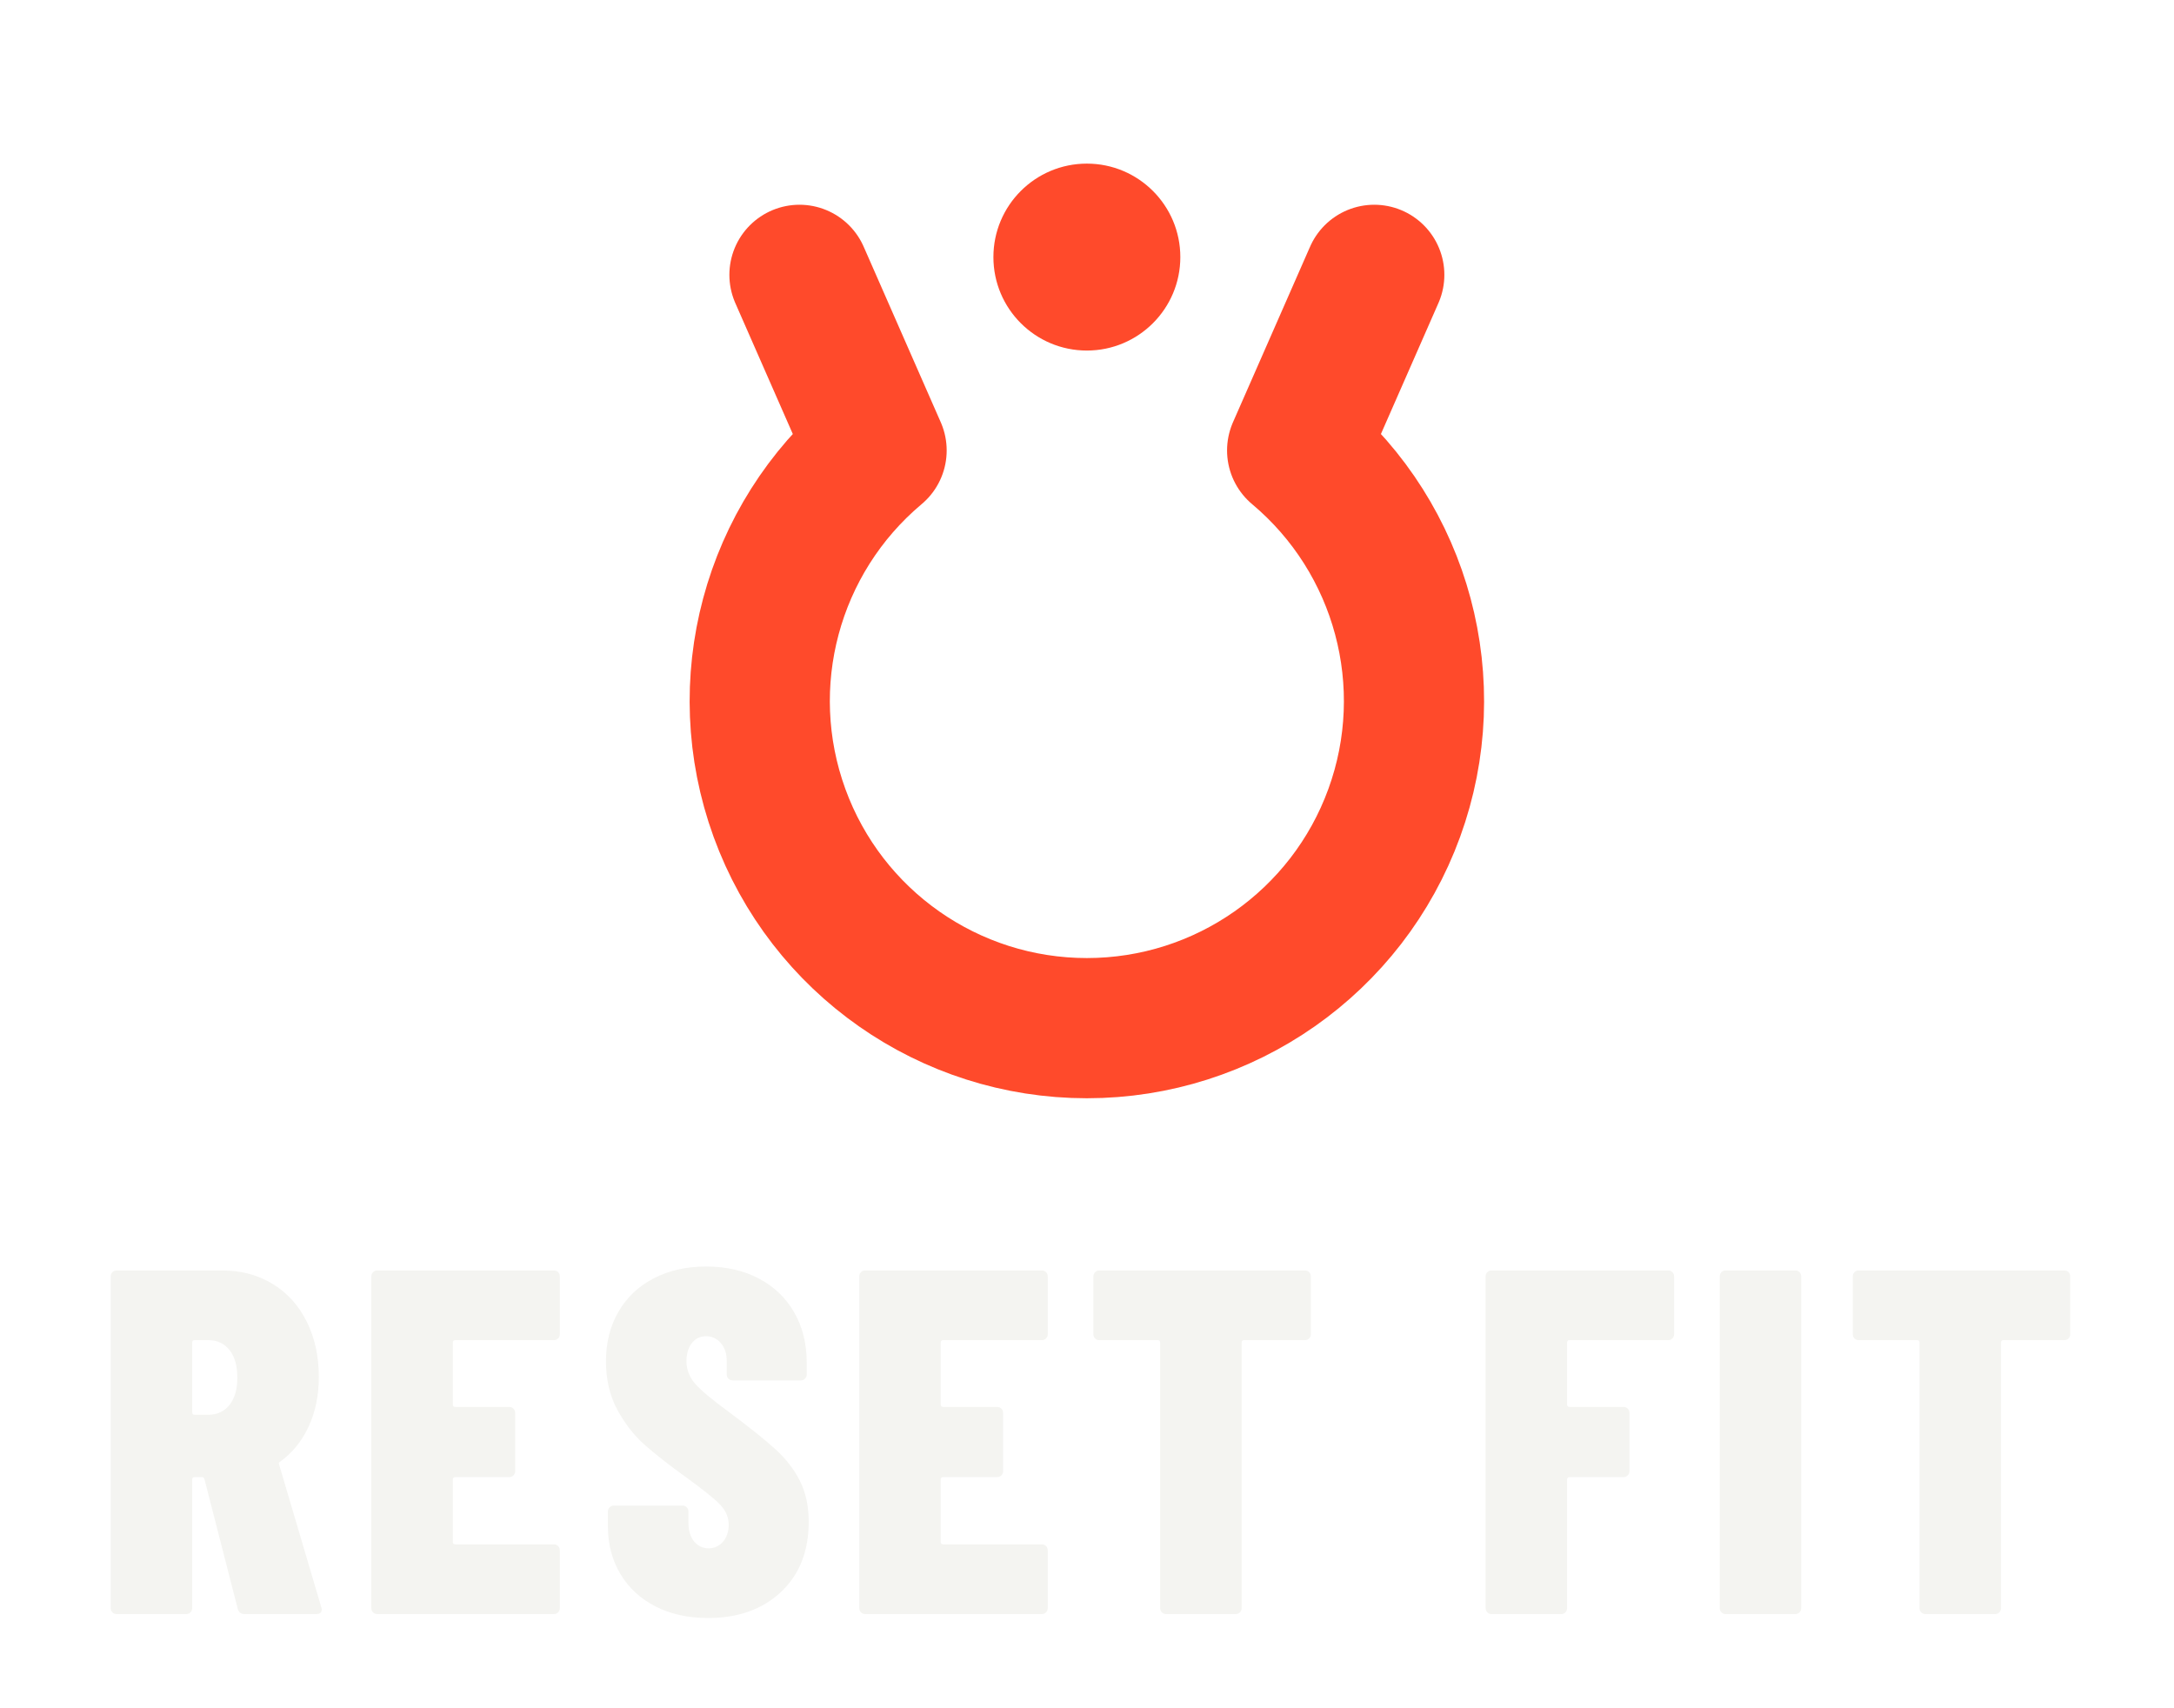
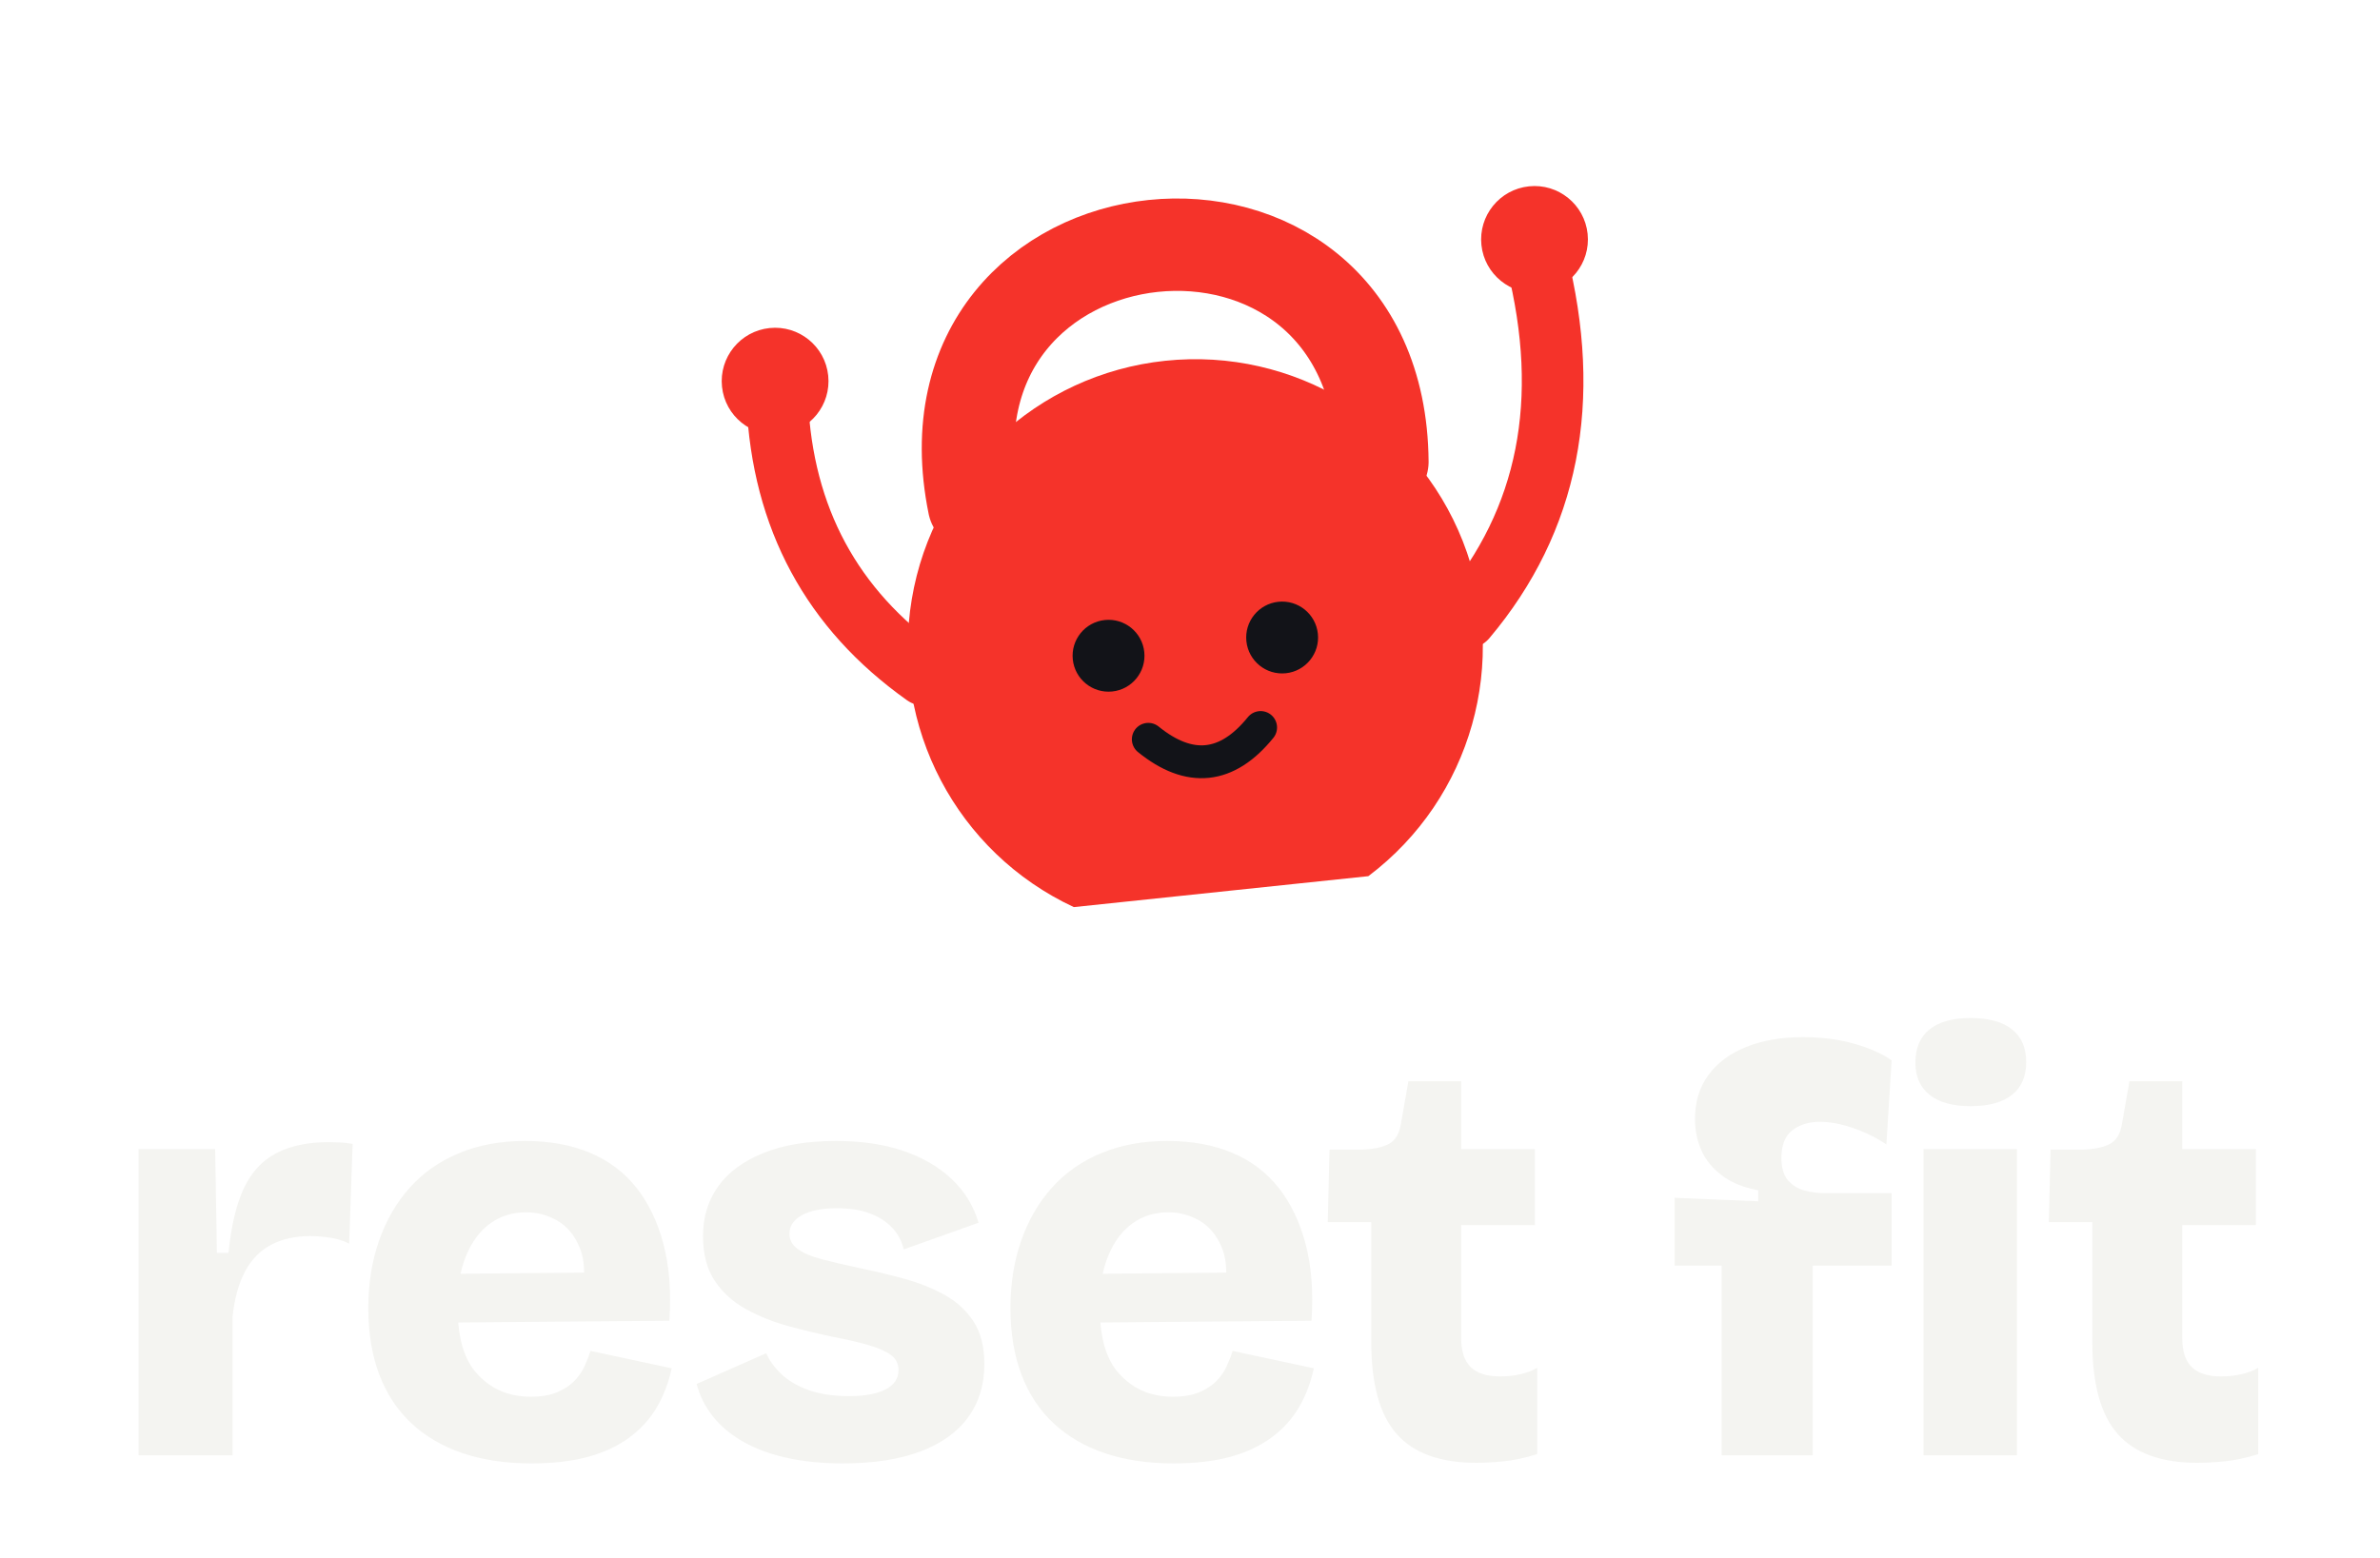
- <svg xmlns="http://www.w3.org/2000/svg" viewBox="0 0 442.89 347.84" role="img" aria-label="Reset Fit">
-   <g transform="translate(19.05 19.05)">
-     <g transform="translate(129.54 0) scale(2.38) translate(-19.4 -10)">
-       <path d="M74.6 25.52L68 40.55A28 28 0 1 1 32 40.55L25.4 25.52" fill="none" stroke="#ff4a2b" stroke-width="12" stroke-linecap="round" stroke-linejoin="round" />
-       <circle cx="50" cy="24" r="8" fill="#ff4a2b" />
+ <svg xmlns="http://www.w3.org/2000/svg" viewBox="0 0 410.28 268.63" role="img" aria-label="Reset Fit">
+   <g transform="translate(126.41 17.69) scale(1.77) translate(-5 -7)">
+     <g transform="rotate(-6 50 60)">
+       <path d="M30 44C27 13 73 13 70 44" fill="none" stroke="#f5332a" stroke-width="9" stroke-linecap="round" />
+       <path d="M35.58 84A28 28 0 1 1 64.42 84Z" fill="#f5332a" />
+       <path d="M23.5 60Q11 49 12 32M76.5 60Q90 47 87 26" fill="none" stroke="#f5332a" stroke-width="6" stroke-linecap="round" stroke-linejoin="round" />
+       <circle cx="12" cy="30" r="5.2" fill="#f5332a" />
+       <circle cx="87" cy="24" r="5.2" fill="#f5332a" />
+       <circle cx="41.5" cy="60" r="3.5" fill="#121318" />
+       <circle cx="58.5" cy="60" r="3.5" fill="#121318" />
+       <path d="M44.5 68.5Q50 74 55.5 68.5" fill="none" stroke="#121318" stroke-width="3.2" stroke-linecap="round" stroke-linejoin="round" />
    </g>
-     <path fill="#f4f4f1" transform="translate(0 309.75)" d="M30.8 0Q29.7 0 29.4 -1L22.6 -27.5Q22.5 -27.9 22.1 -27.9L20.6 -27.9Q20.1 -27.9 20.1 -27.4L20.1 -1.2Q20.1 -0.7 19.75 -0.35Q19.4 0 18.9 0L4.7 0Q4.2 0 3.85 -0.35Q3.5 -0.7 3.5 -1.2L3.5 -68.8Q3.5 -69.3 3.85 -69.65Q4.2 -70 4.7 -70L26.2 -70Q32 -70 36.5 -67.25Q41 -64.5 43.45 -59.55Q45.9 -54.6 45.9 -48.3Q45.9 -42.7 43.85 -38.25Q41.8 -33.8 38.1 -31.1Q37.9 -31 37.8 -30.85Q37.7 -30.7 37.8 -30.5L46.4 -1.4L46.5 -1Q46.5 0 45.4 0L30.8 0ZM20.6 -55.8Q20.1 -55.8 20.1 -55.3L20.1 -41.1Q20.1 -40.6 20.6 -40.6L23.4 -40.6Q26.1 -40.6 27.7 -42.6Q29.3 -44.6 29.3 -48.1Q29.3 -51.8 27.7 -53.8Q26.1 -55.8 23.4 -55.8L20.6 -55.8ZM95 -57Q95 -56.5 94.65 -56.15Q94.3 -55.8 93.8 -55.8L73.7 -55.8Q73.2 -55.8 73.2 -55.3L73.2 -42.7Q73.2 -42.2 73.7 -42.2L84.7 -42.2Q85.2 -42.2 85.55 -41.85Q85.9 -41.5 85.9 -41L85.9 -29.1Q85.9 -28.6 85.55 -28.25Q85.2 -27.9 84.7 -27.9L73.7 -27.9Q73.2 -27.9 73.2 -27.4L73.2 -14.7Q73.2 -14.2 73.7 -14.2L93.8 -14.2Q94.3 -14.2 94.65 -13.85Q95 -13.5 95 -13L95 -1.2Q95 -0.7 94.65 -0.35Q94.3 0 93.8 0L57.8 0Q57.3 0 56.95 -0.35Q56.6 -0.7 56.6 -1.2L56.6 -68.8Q56.6 -69.3 56.95 -69.65Q57.3 -70 57.8 -70L93.8 -70Q94.3 -70 94.65 -69.65Q95 -69.3 95 -68.8L95 -57ZM125.2 0.8Q119.1 0.8 114.5 -1.55Q109.9 -3.9 107.35 -8.15Q104.8 -12.4 104.8 -17.8L104.8 -20.9Q104.8 -21.4 105.15 -21.75Q105.5 -22.1 106 -22.1L120 -22.1Q120.5 -22.1 120.85 -21.75Q121.2 -21.4 121.2 -20.9L121.2 -18.6Q121.2 -16.2 122.35 -14.8Q123.5 -13.4 125.3 -13.4Q127.1 -13.4 128.25 -14.75Q129.4 -16.1 129.4 -18.2Q129.4 -20.5 127.6 -22.35Q125.8 -24.2 120.4 -28.1Q115.4 -31.7 112.2 -34.55Q109 -37.4 106.7 -41.65Q104.4 -45.9 104.4 -51.5Q104.4 -57.2 106.95 -61.6Q109.5 -66 114.15 -68.4Q118.8 -70.8 124.8 -70.8Q130.9 -70.8 135.55 -68.35Q140.2 -65.9 142.75 -61.45Q145.3 -57 145.3 -51.2L145.3 -48.8Q145.3 -48.3 144.95 -47.95Q144.6 -47.6 144.1 -47.6L130.2 -47.6Q129.7 -47.6 129.35 -47.95Q129 -48.3 129 -48.8L129 -51.6Q129 -53.8 127.8 -55.2Q126.6 -56.6 124.8 -56.6Q123 -56.6 121.9 -55.2Q120.8 -53.8 120.8 -51.5Q120.8 -49 122.5 -47Q124.2 -45 129.4 -41.2Q135.7 -36.5 138.9 -33.6Q142.1 -30.7 143.9 -27.15Q145.7 -23.6 145.7 -18.8Q145.7 -9.8 140.05 -4.5Q134.4 0.8 125.2 0.8ZM194.4 -57Q194.4 -56.5 194.05 -56.15Q193.7 -55.8 193.2 -55.8L173.1 -55.8Q172.6 -55.8 172.6 -55.3L172.6 -42.7Q172.6 -42.2 173.1 -42.2L184.1 -42.2Q184.6 -42.2 184.95 -41.85Q185.3 -41.5 185.3 -41L185.3 -29.1Q185.3 -28.6 184.95 -28.25Q184.6 -27.9 184.1 -27.9L173.1 -27.9Q172.6 -27.9 172.6 -27.4L172.6 -14.7Q172.6 -14.2 173.1 -14.2L193.2 -14.2Q193.7 -14.2 194.05 -13.85Q194.4 -13.5 194.4 -13L194.4 -1.2Q194.4 -0.7 194.05 -0.35Q193.7 0 193.2 0L157.2 0Q156.7 0 156.35 -0.35Q156 -0.7 156 -1.2L156 -68.8Q156 -69.3 156.35 -69.65Q156.7 -70 157.2 -70L193.2 -70Q193.7 -70 194.05 -69.65Q194.4 -69.3 194.4 -68.8L194.4 -57ZM246.8 -70Q247.3 -70 247.65 -69.65Q248 -69.3 248 -68.8L248 -57Q248 -56.5 247.65 -56.15Q247.3 -55.8 246.8 -55.8L234.4 -55.8Q233.9 -55.8 233.9 -55.3L233.9 -1.2Q233.9 -0.7 233.55 -0.35Q233.2 0 232.7 0L218.5 0Q218 0 217.65 -0.35Q217.3 -0.7 217.3 -1.2L217.3 -55.3Q217.3 -55.8 216.8 -55.8L204.9 -55.8Q204.4 -55.8 204.05 -56.15Q203.7 -56.5 203.7 -57L203.7 -68.8Q203.7 -69.3 204.05 -69.65Q204.4 -70 204.9 -70L246.8 -70ZM322 -57Q322 -56.5 321.65 -56.15Q321.3 -55.8 320.8 -55.8L300.7 -55.8Q300.2 -55.8 300.2 -55.3L300.2 -42.7Q300.2 -42.2 300.7 -42.2L311.7 -42.2Q312.2 -42.2 312.55 -41.85Q312.9 -41.5 312.9 -41L312.9 -29.1Q312.9 -28.6 312.55 -28.25Q312.2 -27.9 311.7 -27.9L300.7 -27.9Q300.2 -27.9 300.2 -27.4L300.2 -1.2Q300.2 -0.7 299.85 -0.35Q299.5 0 299 0L284.8 0Q284.3 0 283.95 -0.35Q283.6 -0.7 283.6 -1.2L283.6 -68.8Q283.6 -69.3 283.95 -69.65Q284.3 -70 284.8 -70L320.8 -70Q321.3 -70 321.65 -69.65Q322 -69.3 322 -68.8L322 -57ZM332.5 0Q332 0 331.65 -0.35Q331.3 -0.7 331.3 -1.2L331.3 -68.8Q331.3 -69.3 331.65 -69.65Q332 -70 332.5 -70L346.7 -70Q347.2 -70 347.55 -69.65Q347.9 -69.3 347.9 -68.8L347.9 -1.2Q347.9 -0.7 347.55 -0.35Q347.2 0 346.7 0L332.5 0ZM401.5 -70Q402 -70 402.35 -69.65Q402.7 -69.3 402.7 -68.8L402.7 -57Q402.7 -56.5 402.35 -56.15Q402 -55.8 401.5 -55.8L389.1 -55.8Q388.6 -55.8 388.6 -55.3L388.6 -1.2Q388.6 -0.7 388.25 -0.35Q387.9 0 387.4 0L373.2 0Q372.7 0 372.35 -0.35Q372 -0.7 372 -1.2L372 -55.3Q372 -55.8 371.5 -55.8L359.6 -55.8Q359.1 -55.8 358.75 -56.15Q358.4 -56.5 358.4 -57L358.4 -68.8Q358.4 -69.3 358.75 -69.65Q359.1 -70 359.6 -70L401.5 -70Z" />
  </g>
+   <path fill="#f4f4f1" transform="translate(17.69 250.94)" d="M6.2 0L6.2 -52.8L19.4 -52.8L19.7 -34.9L21.7 -34.9Q22.4 -41.9 24.35 -46.05Q26.3 -50.2 29.95 -52.1Q33.6 -54 39 -54Q39.8 -54 40.8 -53.95Q41.8 -53.9 43.1 -53.7L42.5 -36.5Q40.9 -37.3 39.05 -37.55Q37.2 -37.8 35.8 -37.8Q31.9 -37.8 29.05 -36.3Q26.2 -34.8 24.55 -31.7Q22.9 -28.6 22.4 -23.9L22.4 0ZM73.9 1.4Q67.3 1.4 62.1 -0.35Q56.9 -2.1 53.25 -5.5Q49.6 -8.9 47.7 -13.9Q45.8 -18.9 45.8 -25.4Q45.8 -31.7 47.65 -37Q49.5 -42.3 52.95 -46.15Q56.4 -50 61.45 -52.1Q66.5 -54.2 72.8 -54.2Q79.2 -54.2 84.05 -52.15Q88.9 -50.1 92.05 -46.1Q95.2 -42.1 96.7 -36.35Q98.2 -30.6 97.7 -23.2L61.3 -22.9Q61.8 -16.8 64.8 -13.8Q68.3 -10.1 73.8 -10.1Q76.5 -10.1 78.3 -10.85Q80.1 -11.6 81.25 -12.75Q82.4 -13.9 83.05 -15.3Q83.7 -16.7 84.1 -18L98.1 -15Q97.3 -11.3 95.55 -8.3Q93.8 -5.3 90.85 -3.1Q87.9 -0.9 83.75 0.25Q79.6 1.4 73.9 1.4ZM61.7 -31.3L83 -31.5Q83 -34 82.2 -35.9Q80.9 -39 78.4 -40.45Q75.9 -41.9 73 -41.9Q69.5 -41.9 66.85 -40Q64.2 -38.1 62.7 -34.5Q62.1 -33.1 61.7 -31.3ZM127.6 1.4Q122.3 1.4 118 0.45Q113.7 -0.5 110.5 -2.3Q107.3 -4.1 105.25 -6.65Q103.2 -9.2 102.4 -12.3L114.4 -17.6Q115.1 -15.9 116.85 -14.15Q118.6 -12.4 121.55 -11.3Q124.5 -10.2 128.7 -10.2Q132.7 -10.2 134.95 -11.35Q137.2 -12.5 137.2 -14.7Q137.2 -16.3 135.95 -17.25Q134.7 -18.2 132.2 -18.95Q129.7 -19.7 126 -20.4Q122.2 -21.2 118.3 -22.25Q114.4 -23.3 111 -25.15Q107.6 -27 105.55 -30.05Q103.5 -33.1 103.5 -37.8Q103.5 -42.7 106.1 -46.35Q108.7 -50 113.85 -52.1Q119 -54.2 126.4 -54.2Q133 -54.2 138 -52.5Q143 -50.8 146.35 -47.65Q149.7 -44.5 151 -40.1L138.1 -35.5Q137.6 -37.7 136.05 -39.3Q134.5 -40.9 132.15 -41.75Q129.8 -42.6 126.6 -42.6Q122.7 -42.6 120.55 -41.4Q118.4 -40.2 118.4 -38.2Q118.4 -36.6 119.85 -35.55Q121.3 -34.5 124 -33.8Q126.7 -33.1 130.4 -32.3Q134.3 -31.5 138.15 -30.45Q142 -29.4 145.15 -27.65Q148.3 -25.9 150.15 -23.05Q152 -20.2 152 -15.7Q152 -10.4 149.2 -6.55Q146.4 -2.7 140.95 -0.65Q135.5 1.4 127.6 1.4ZM184.6 1.4Q178 1.4 172.8 -0.35Q167.6 -2.1 163.95 -5.5Q160.3 -8.9 158.4 -13.9Q156.5 -18.9 156.5 -25.4Q156.5 -31.7 158.35 -37Q160.2 -42.3 163.65 -46.15Q167.1 -50 172.15 -52.1Q177.2 -54.2 183.5 -54.2Q189.9 -54.2 194.75 -52.15Q199.6 -50.1 202.75 -46.1Q205.9 -42.1 207.4 -36.35Q208.9 -30.6 208.4 -23.2L172 -22.9Q172.5 -16.8 175.5 -13.8Q179 -10.1 184.5 -10.1Q187.2 -10.1 189 -10.85Q190.8 -11.6 191.95 -12.75Q193.1 -13.9 193.75 -15.3Q194.4 -16.7 194.8 -18L208.8 -15Q208 -11.3 206.25 -8.3Q204.5 -5.3 201.55 -3.1Q198.6 -0.9 194.45 0.25Q190.3 1.4 184.6 1.4ZM172.4 -31.3L193.7 -31.5Q193.7 -34 192.9 -35.9Q191.6 -39 189.1 -40.45Q186.6 -41.9 183.7 -41.9Q180.2 -41.9 177.55 -40Q174.9 -38.1 173.4 -34.5Q172.8 -33.1 172.4 -31.3ZM236.8 1.3Q227.5 1.3 223.1 -3.65Q218.7 -8.6 218.7 -19.5L218.7 -40.2L211.2 -40.2L211.5 -52.7L216.9 -52.7Q220.1 -52.8 221.75 -53.7Q223.4 -54.6 223.8 -57.1L225.1 -64.5L234.2 -64.5L234.2 -52.8L246.9 -52.8L246.9 -39.7L234.2 -39.7L234.2 -20.2Q234.2 -16.8 235.85 -15.2Q237.5 -13.6 240.9 -13.6Q242.8 -13.6 244.5 -14Q246.2 -14.4 247.3 -15.1L247.3 -0.2Q244.1 0.8 241.45 1.05Q238.8 1.3 236.8 1.3ZM279.1 0L279.1 -32.7L271 -32.7L271 -44.4L285.4 -43.8L285.4 -45.7Q281.6 -46.4 279.15 -48.25Q276.7 -50.1 275.6 -52.6Q274.5 -55.1 274.5 -58Q274.5 -62.4 276.8 -65.55Q279.1 -68.7 283.3 -70.4Q287.5 -72.1 293.1 -72.1Q298 -72.1 302 -70.95Q306 -69.8 308.4 -68.1L307.5 -53.6Q305 -55.3 301.85 -56.4Q298.7 -57.5 296 -57.5Q293.2 -57.5 291.3 -56.05Q289.4 -54.6 289.4 -51.3Q289.4 -48.7 290.55 -47.4Q291.7 -46.1 293.4 -45.65Q295.1 -45.2 296.8 -45.2L308.4 -45.2L308.4 -32.7L294.8 -32.7L294.8 0ZM313.9 0L313.9 -52.8L330 -52.8L330 0ZM322 -60.2Q317.4 -60.2 314.95 -62.15Q312.5 -64.1 312.5 -67.7Q312.5 -71.5 314.95 -73.45Q317.4 -75.4 322 -75.4Q326.7 -75.4 329.15 -73.45Q331.6 -71.5 331.6 -67.8Q331.6 -64.1 329.15 -62.15Q326.7 -60.2 322 -60.2ZM361.1 1.3Q351.8 1.3 347.4 -3.65Q343 -8.6 343 -19.5L343 -40.2L335.5 -40.2L335.8 -52.7L341.2 -52.7Q344.4 -52.8 346.05 -53.7Q347.7 -54.6 348.1 -57.1L349.4 -64.5L358.5 -64.5L358.5 -52.8L371.2 -52.8L371.2 -39.7L358.5 -39.7L358.5 -20.2Q358.5 -16.8 360.15 -15.2Q361.8 -13.6 365.2 -13.6Q367.1 -13.6 368.8 -14Q370.5 -14.4 371.6 -15.1L371.6 -0.2Q368.4 0.8 365.75 1.05Q363.1 1.3 361.1 1.3Z" />
</svg>
